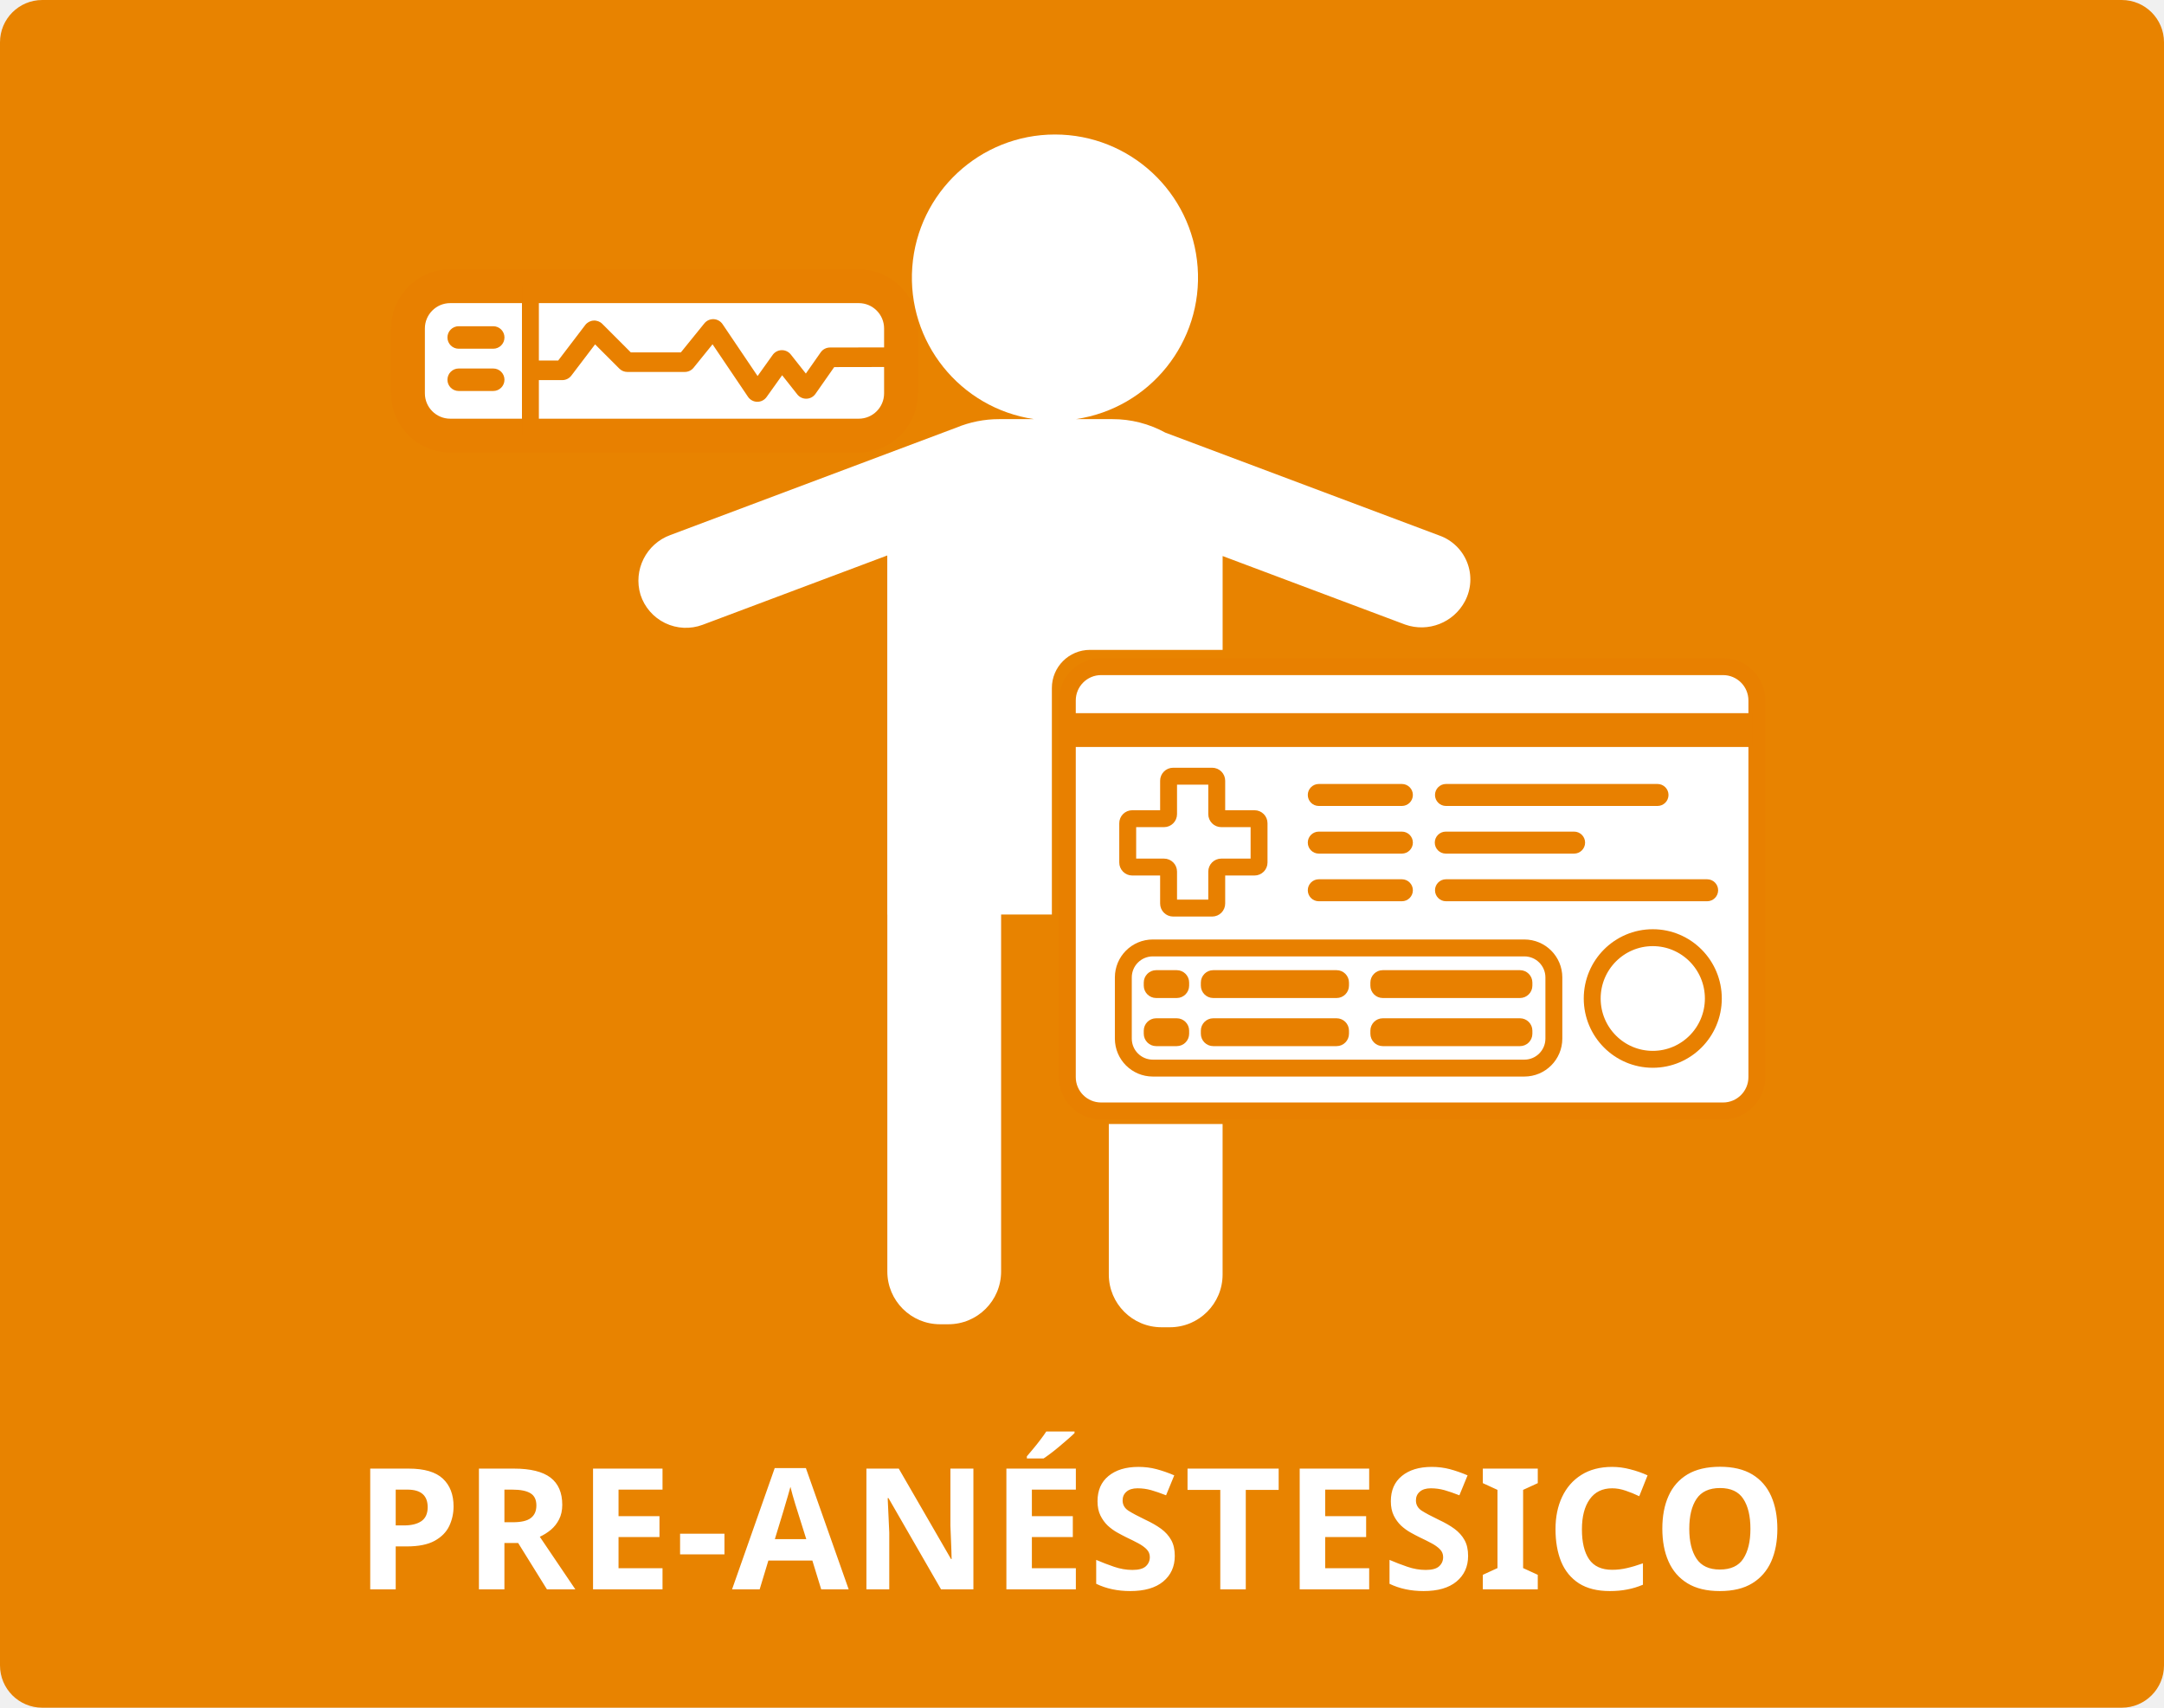
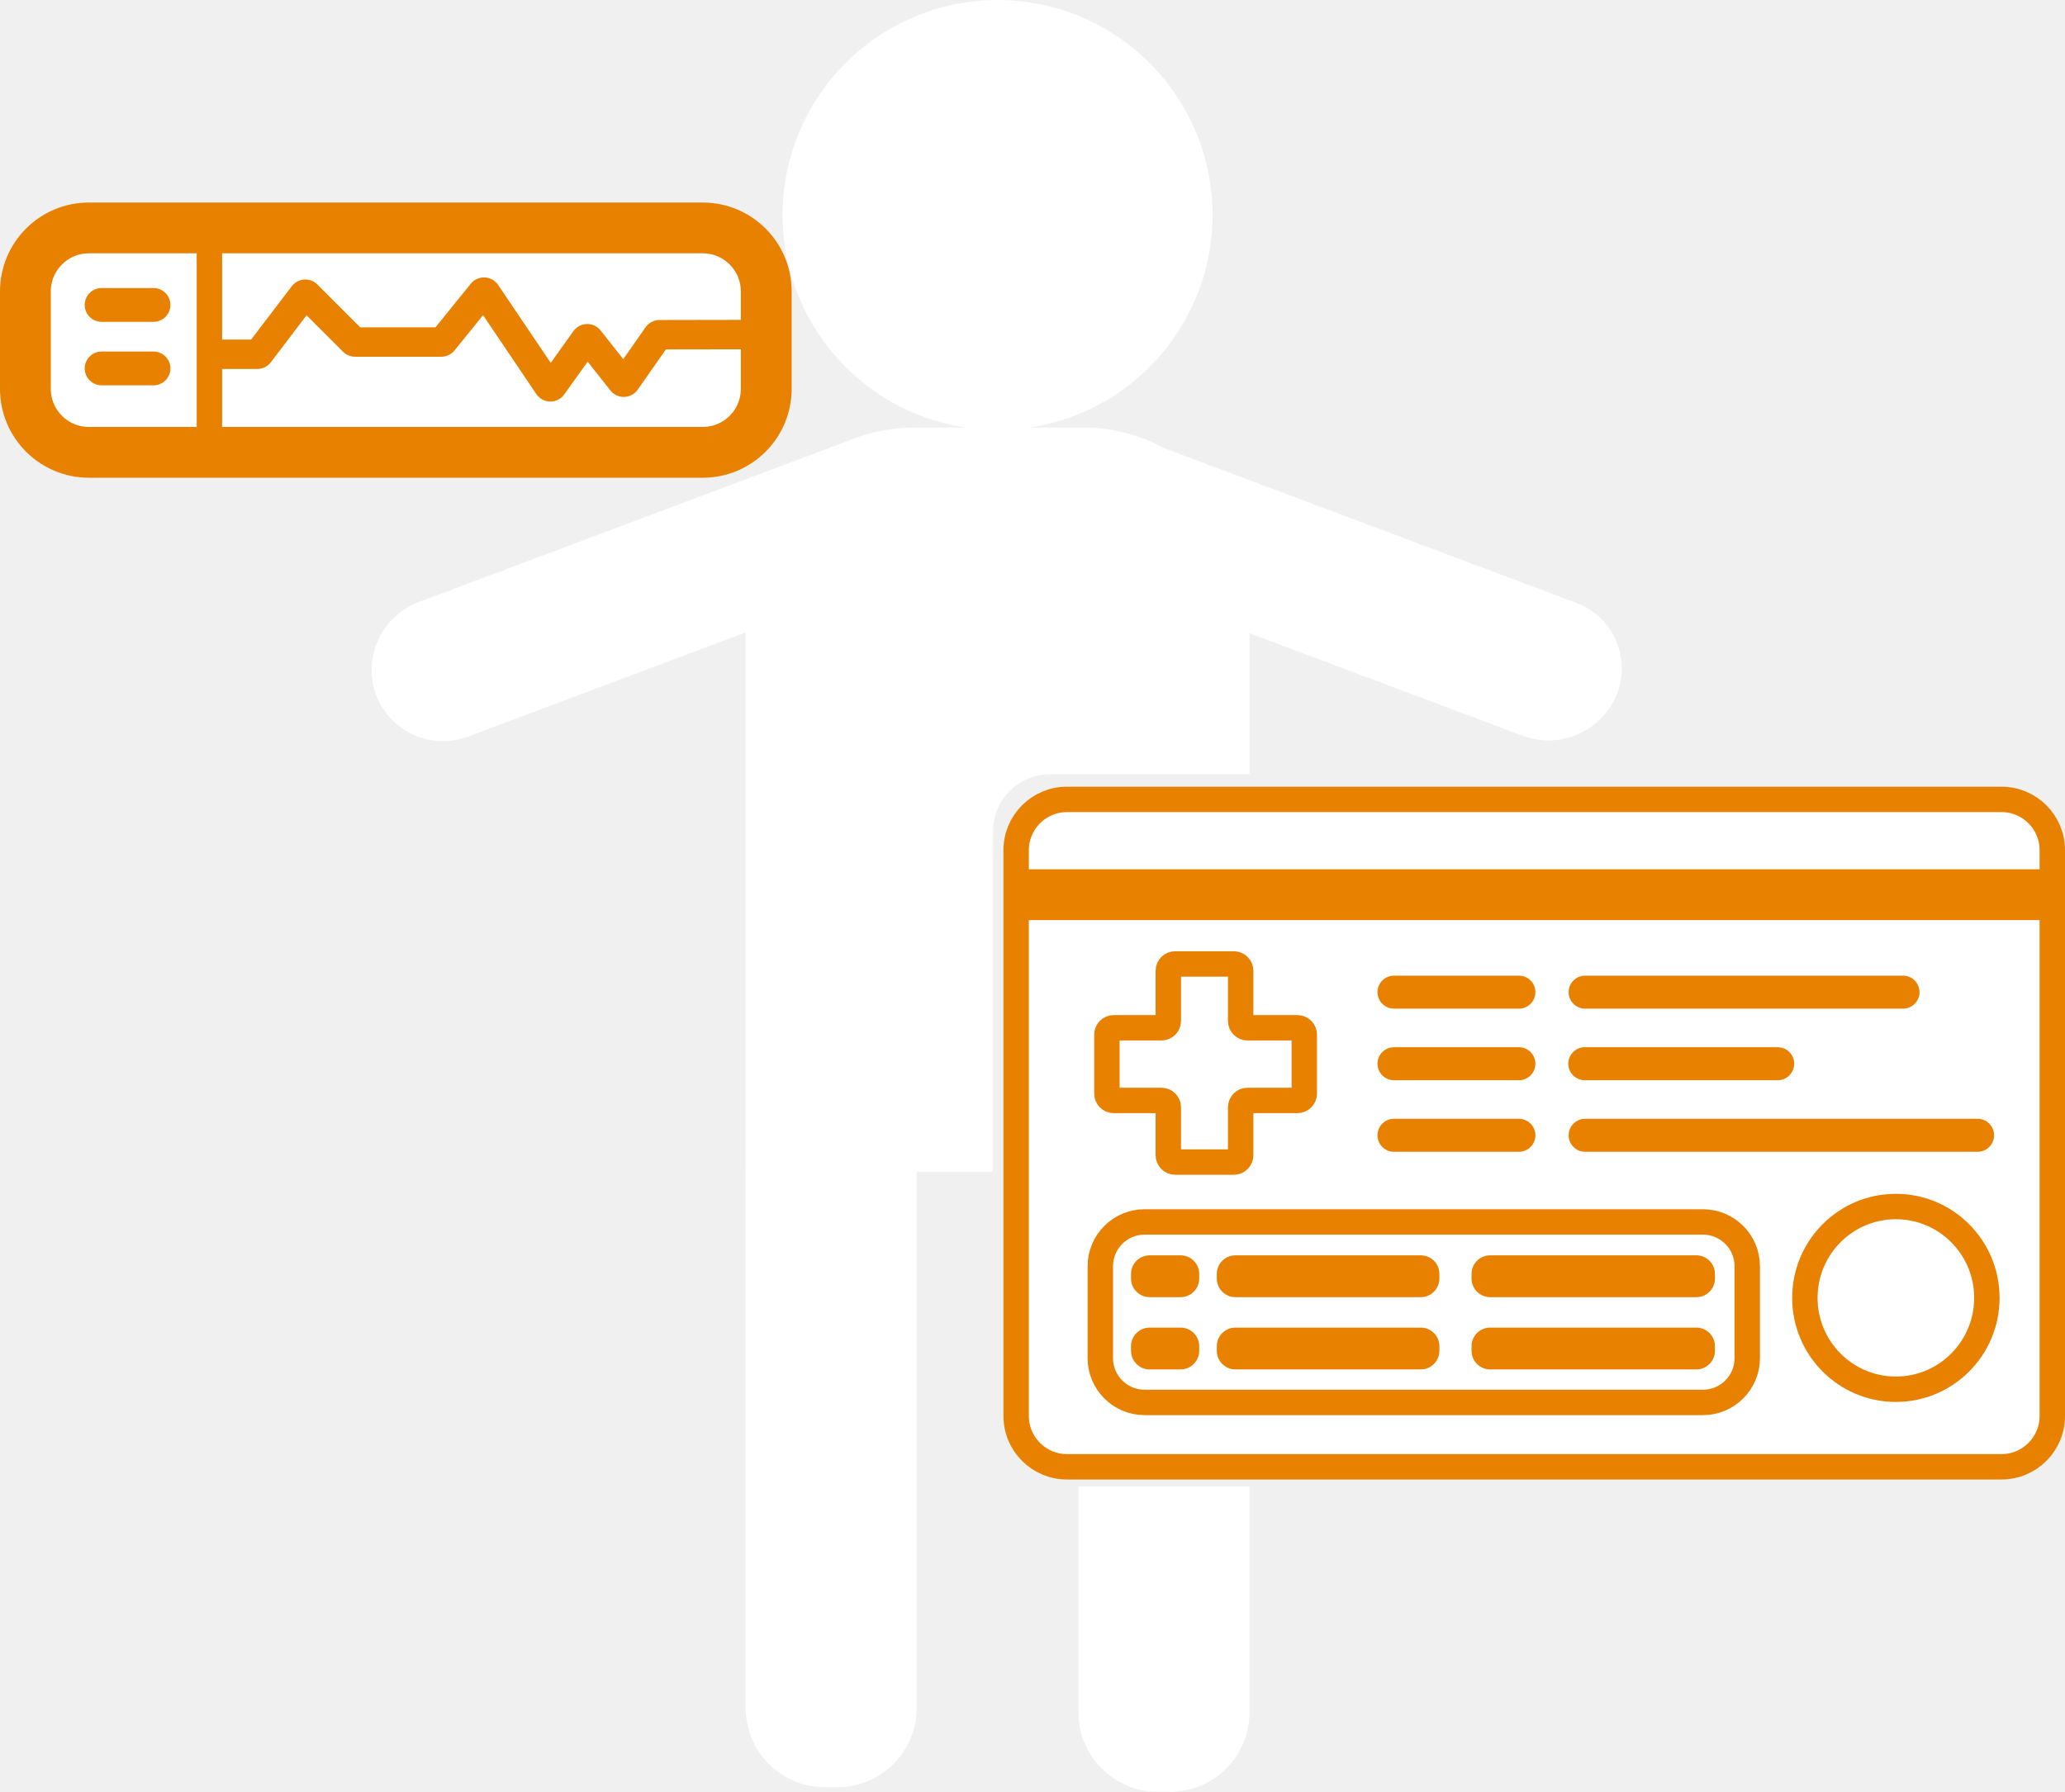
- <svg xmlns="http://www.w3.org/2000/svg" width="256" height="202" viewBox="0 0 256 202">
-   <g id="Grupo_131" data-name="Grupo 131" transform="translate(-1404 -303)">
-     <rect id="Pre_anestesico" data-name="Pre anestesico" width="256" height="202" rx="5" transform="translate(1404 303)" fill="#e88300" />
-     <text id="PRE-ANÉSTESICO" transform="translate(1446 491)" fill="#fff" font-size="20" font-family="SFUIDisplay-Bold, SF UI Display" font-weight="700" letter-spacing="0.015em">
-       <tspan x="0" y="0">PRE-ANÉSTESICO</tspan>
-     </text>
-     <g id="Grupo_100" data-name="Grupo 100" transform="translate(49.447 -26.871)">
-       <path id="Trazado_52" data-name="Trazado 52" d="M1636.241,366.831h.939" transform="translate(-145.18 -13.095)" fill="none" stroke="red" stroke-miterlimit="10" stroke-width="1" />
-       <rect id="Rectángulo_286" data-name="Rectángulo 286" width="58.325" height="17.671" rx="5" transform="translate(1402.816 363.726)" fill="#fff" stroke="#e88000" stroke-miterlimit="10" stroke-width="4" />
-       <rect id="Rectángulo_287" data-name="Rectángulo 287" width="6.746" height="2.662" rx="1.331" transform="translate(1407.486 368.459)" fill="#e88000" />
-       <rect id="Rectángulo_303" data-name="Rectángulo 303" width="6.746" height="2.662" rx="1.331" transform="translate(1407.486 373.459)" fill="#e88000" />
-       <path id="Trazado_53" data-name="Trazado 53" d="M1441.131,393v17.768" transform="translate(-23.83 -29.371)" fill="none" stroke="#e88000" stroke-miterlimit="10" stroke-width="2" />
-       <g id="Grupo_97" data-name="Grupo 97" transform="translate(1417.301 367.615)">
-         <path id="Trazado_54" data-name="Trazado 54" d="M1467.981,413.326h-.018a1.342,1.342,0,0,1-1.093-.59l-4.193-6.211-2.243,2.771a1.335,1.335,0,0,1-1.042.5H1452.6a1.33,1.33,0,0,1-.949-.394l-2.87-2.869-2.812,3.7a1.348,1.348,0,0,1-1.067.529h-3.773v-2.317h3.288l3.2-4.2a1.34,1.34,0,0,1,2.014-.138l3.377,3.377h5.92l2.781-3.436a1.34,1.34,0,0,1,2.152.093l4.144,6.139,1.786-2.5a1.34,1.34,0,0,1,2.142-.051l1.782,2.257,1.756-2.509a1.341,1.341,0,0,1,1.094-.572l8.405-.015,0,2.317-7.9.014-2.219,3.169a1.34,1.34,0,0,1-2.15.062l-1.79-2.267-1.849,2.588A1.34,1.34,0,0,1,1467.981,413.326Zm9.389-4.53h0Zm-24.08-1.036,0,0Z" transform="translate(-1441.131 -403.543)" fill="#e88000" />
-       </g>
-       <g id="Grupo_98" data-name="Grupo 98" transform="translate(1430.053 345.777)">
-         <path id="Trazado_55" data-name="Trazado 55" d="M1523.8,411.25a4.506,4.506,0,0,1,4.506-4.506H1544v-11.1l21.6,8.109a5.819,5.819,0,0,0,7.072-2.776,5.509,5.509,0,0,0-3.048-7.766l-32.394-12.162a12.976,12.976,0,0,0-6.267-1.6h-4.323a16.925,16.925,0,1,0-4.95,0h-4.129a13.189,13.189,0,0,0-5.07,1.008h0l-33.819,12.7a5.746,5.746,0,0,0-3.538,7.063,5.642,5.642,0,0,0,7.354,3.556l21.84-8.2v42.477h.007v42.225a6.236,6.236,0,0,0,6.236,6.236h.988a6.236,6.236,0,0,0,6.236-6.236V438.046h6.005Z" transform="translate(-1474.864 -345.777)" fill="#fff" />
-         <path id="Trazado_56" data-name="Trazado 56" d="M1622.128,655.391V673.2a6.236,6.236,0,0,0,6.236,6.236h.988a6.236,6.236,0,0,0,6.236-6.236V655.391Z" transform="translate(-1566.456 -538.343)" fill="#fff" />
-       </g>
-       <g id="Grupo_99" data-name="Grupo 99" transform="translate(1480.816 408.727)">
-         <rect id="Rectángulo_289" data-name="Rectángulo 289" width="81.574" height="52.555" rx="4" fill="#fff" stroke="#e88000" stroke-miterlimit="10" stroke-width="2" />
-         <path id="Trazado_57" data-name="Trazado 57" d="M1641.253,548.354h-3.933a.538.538,0,0,1-.537-.539v-3.949a.537.537,0,0,0-.536-.539h-4.624a.538.538,0,0,0-.537.539v3.949a.538.538,0,0,1-.537.539h-3.761a.538.538,0,0,0-.536.539v4.643a.537.537,0,0,0,.536.539h3.761a.538.538,0,0,1,.537.539v3.776a.538.538,0,0,0,.537.539h4.624a.537.537,0,0,0,.536-.539v-3.776a.538.538,0,0,1,.537-.539h3.933a.538.538,0,0,0,.537-.539v-4.643A.538.538,0,0,0,1641.253,548.354Z" transform="translate(-1619.107 -530.369)" fill="none" stroke="#e88000" stroke-miterlimit="10" stroke-width="2" />
-         <rect id="Rectángulo_290" data-name="Rectángulo 290" width="12.431" height="2.6" rx="1.3" transform="translate(28.448 13.879)" fill="#e88000" />
-         <rect id="Rectángulo_291" data-name="Rectángulo 291" width="27.624" height="2.6" rx="1.3" transform="translate(43.496 13.879)" fill="#e88000" />
-         <rect id="Rectángulo_292" data-name="Rectángulo 292" width="17.783" height="2.6" rx="1.3" transform="translate(43.47 19.515)" fill="#e88000" />
-         <rect id="Rectángulo_293" data-name="Rectángulo 293" width="33.494" height="2.6" rx="1.3" transform="translate(43.497 25.151)" fill="#e88000" />
-         <rect id="Rectángulo_294" data-name="Rectángulo 294" width="12.431" height="2.6" rx="1.3" transform="translate(28.448 19.515)" fill="#e88000" />
-         <rect id="Rectángulo_295" data-name="Rectángulo 295" width="12.431" height="2.6" rx="1.3" transform="translate(28.448 25.151)" fill="#e88000" />
-         <rect id="Rectángulo_296" data-name="Rectángulo 296" width="50.932" height="14.214" rx="3.489" transform="translate(6.626 33.273)" fill="none" stroke="#e88000" stroke-miterlimit="10" stroke-width="2" />
-         <ellipse id="Elipse_17" data-name="Elipse 17" cx="7.165" cy="7.194" rx="7.165" ry="7.194" transform="translate(62.094 32.06)" fill="none" stroke="#e88000" stroke-miterlimit="10" stroke-width="2" />
-         <rect id="Rectángulo_297" data-name="Rectángulo 297" width="5.369" height="3.294" rx="1.467" transform="translate(9.043 35.903)" fill="#e88000" />
-         <rect id="Rectángulo_298" data-name="Rectángulo 298" width="5.369" height="3.294" rx="1.467" transform="translate(9.043 41.594)" fill="#e88000" />
-         <rect id="Rectángulo_299" data-name="Rectángulo 299" width="17.524" height="3.294" rx="1.467" transform="translate(15.797 35.903)" fill="#e88000" />
-         <rect id="Rectángulo_300" data-name="Rectángulo 300" width="19.164" height="3.294" rx="1.467" transform="translate(35.852 35.903)" fill="#e88000" />
-         <rect id="Rectángulo_301" data-name="Rectángulo 301" width="19.164" height="3.294" rx="1.467" transform="translate(35.852 41.594)" fill="#e88000" />
-         <rect id="Rectángulo_302" data-name="Rectángulo 302" width="17.524" height="3.294" rx="1.467" transform="translate(15.797 41.594)" fill="#e88000" />
-         <line id="Línea_25226" data-name="Línea 25226" x2="80.751" transform="translate(0.244 7.502)" fill="none" stroke="#e88000" stroke-miterlimit="10" stroke-width="4" />
-       </g>
+ <svg xmlns="http://www.w3.org/2000/svg" width="162.574" height="141.094" viewBox="0 0 162.574 141.094">
+   <g id="Grupo_119" data-name="Grupo 119" transform="translate(-1400.816 -345.777)">
+     <path id="Trazado_52" data-name="Trazado 52" d="M1636.241,366.831h.939" transform="translate(-145.18 -13.095)" fill="none" stroke="red" stroke-miterlimit="10" stroke-width="1" />
+     <rect id="Rectángulo_286" data-name="Rectángulo 286" width="58.325" height="17.671" rx="5" transform="translate(1402.816 363.726)" fill="#fff" stroke="#e88000" stroke-miterlimit="10" stroke-width="4" />
+     <rect id="Rectángulo_287" data-name="Rectángulo 287" width="6.746" height="2.662" rx="1.331" transform="translate(1407.486 368.459)" fill="#e88000" />
+     <rect id="Rectángulo_303" data-name="Rectángulo 303" width="6.746" height="2.662" rx="1.331" transform="translate(1407.486 373.459)" fill="#e88000" />
+     <path id="Trazado_53" data-name="Trazado 53" d="M1441.131,393v17.768" transform="translate(-23.83 -29.371)" fill="none" stroke="#e88000" stroke-miterlimit="10" stroke-width="2" />
+     <g id="Grupo_97" data-name="Grupo 97" transform="translate(1417.301 367.615)">
+       <path id="Trazado_54" data-name="Trazado 54" d="M1467.981,413.326h-.018a1.342,1.342,0,0,1-1.093-.59l-4.193-6.211-2.243,2.771a1.335,1.335,0,0,1-1.042.5H1452.6a1.33,1.33,0,0,1-.949-.394l-2.87-2.869-2.812,3.7a1.348,1.348,0,0,1-1.067.529h-3.773v-2.317h3.288l3.2-4.2a1.34,1.34,0,0,1,2.014-.138l3.377,3.377h5.92l2.781-3.436a1.34,1.34,0,0,1,2.152.093l4.144,6.139,1.786-2.5a1.34,1.34,0,0,1,2.142-.051l1.782,2.257,1.756-2.509a1.341,1.341,0,0,1,1.094-.572l8.405-.015,0,2.317-7.9.014-2.219,3.169a1.34,1.34,0,0,1-2.15.062l-1.79-2.267-1.849,2.588A1.34,1.34,0,0,1,1467.981,413.326Zm9.389-4.53h0Zm-24.08-1.036,0,0Z" transform="translate(-1441.131 -403.543)" fill="#e88000" />
+     </g>
+     <g id="Grupo_98" data-name="Grupo 98" transform="translate(1430.053 345.777)">
+       <path id="Trazado_55" data-name="Trazado 55" d="M1523.8,411.25a4.506,4.506,0,0,1,4.506-4.506H1544v-11.1l21.6,8.109a5.819,5.819,0,0,0,7.072-2.776,5.509,5.509,0,0,0-3.048-7.766l-32.394-12.162a12.976,12.976,0,0,0-6.267-1.6h-4.323a16.925,16.925,0,1,0-4.95,0h-4.129a13.189,13.189,0,0,0-5.07,1.008h0l-33.819,12.7a5.746,5.746,0,0,0-3.538,7.063,5.642,5.642,0,0,0,7.354,3.556l21.84-8.2v42.477h.007v42.225a6.236,6.236,0,0,0,6.236,6.236h.988a6.236,6.236,0,0,0,6.236-6.236V438.046h6.005Z" transform="translate(-1474.864 -345.777)" fill="#fff" />
+       <path id="Trazado_56" data-name="Trazado 56" d="M1622.128,655.391V673.2a6.236,6.236,0,0,0,6.236,6.236h.988a6.236,6.236,0,0,0,6.236-6.236V655.391Z" transform="translate(-1566.456 -538.343)" fill="#fff" />
+     </g>
+     <g id="Grupo_99" data-name="Grupo 99" transform="translate(1480.816 408.727)">
+       <rect id="Rectángulo_289" data-name="Rectángulo 289" width="81.574" height="52.555" rx="4" fill="#fff" stroke="#e88000" stroke-miterlimit="10" stroke-width="2" />
+       <path id="Trazado_57" data-name="Trazado 57" d="M1641.253,548.354h-3.933a.538.538,0,0,1-.537-.539v-3.949a.537.537,0,0,0-.536-.539h-4.624a.538.538,0,0,0-.537.539v3.949a.538.538,0,0,1-.537.539h-3.761a.538.538,0,0,0-.536.539v4.643a.537.537,0,0,0,.536.539h3.761a.538.538,0,0,1,.537.539v3.776a.538.538,0,0,0,.537.539h4.624a.537.537,0,0,0,.536-.539v-3.776a.538.538,0,0,1,.537-.539h3.933a.538.538,0,0,0,.537-.539v-4.643A.538.538,0,0,0,1641.253,548.354Z" transform="translate(-1619.107 -530.369)" fill="none" stroke="#e88000" stroke-miterlimit="10" stroke-width="2" />
+       <rect id="Rectángulo_290" data-name="Rectángulo 290" width="12.431" height="2.6" rx="1.3" transform="translate(28.448 13.879)" fill="#e88000" />
+       <rect id="Rectángulo_291" data-name="Rectángulo 291" width="27.624" height="2.6" rx="1.3" transform="translate(43.496 13.879)" fill="#e88000" />
+       <rect id="Rectángulo_292" data-name="Rectángulo 292" width="17.783" height="2.6" rx="1.3" transform="translate(43.47 19.515)" fill="#e88000" />
+       <rect id="Rectángulo_293" data-name="Rectángulo 293" width="33.494" height="2.6" rx="1.3" transform="translate(43.497 25.151)" fill="#e88000" />
+       <rect id="Rectángulo_294" data-name="Rectángulo 294" width="12.431" height="2.6" rx="1.3" transform="translate(28.448 19.515)" fill="#e88000" />
+       <rect id="Rectángulo_295" data-name="Rectángulo 295" width="12.431" height="2.6" rx="1.3" transform="translate(28.448 25.151)" fill="#e88000" />
+       <rect id="Rectángulo_296" data-name="Rectángulo 296" width="50.932" height="14.214" rx="3.489" transform="translate(6.626 33.273)" fill="none" stroke="#e88000" stroke-miterlimit="10" stroke-width="2" />
+       <ellipse id="Elipse_17" data-name="Elipse 17" cx="7.165" cy="7.194" rx="7.165" ry="7.194" transform="translate(62.094 32.06)" fill="none" stroke="#e88000" stroke-miterlimit="10" stroke-width="2" />
+       <rect id="Rectángulo_297" data-name="Rectángulo 297" width="5.369" height="3.294" rx="1.467" transform="translate(9.043 35.903)" fill="#e88000" />
+       <rect id="Rectángulo_298" data-name="Rectángulo 298" width="5.369" height="3.294" rx="1.467" transform="translate(9.043 41.594)" fill="#e88000" />
+       <rect id="Rectángulo_299" data-name="Rectángulo 299" width="17.524" height="3.294" rx="1.467" transform="translate(15.797 35.903)" fill="#e88000" />
+       <rect id="Rectángulo_300" data-name="Rectángulo 300" width="19.164" height="3.294" rx="1.467" transform="translate(35.852 35.903)" fill="#e88000" />
+       <rect id="Rectángulo_301" data-name="Rectángulo 301" width="19.164" height="3.294" rx="1.467" transform="translate(35.852 41.594)" fill="#e88000" />
+       <rect id="Rectángulo_302" data-name="Rectángulo 302" width="17.524" height="3.294" rx="1.467" transform="translate(15.797 41.594)" fill="#e88000" />
+       <line id="Línea_25226" data-name="Línea 25226" x2="80.751" transform="translate(0.244 7.502)" fill="none" stroke="#e88000" stroke-miterlimit="10" stroke-width="4" />
    </g>
  </g>
</svg>
